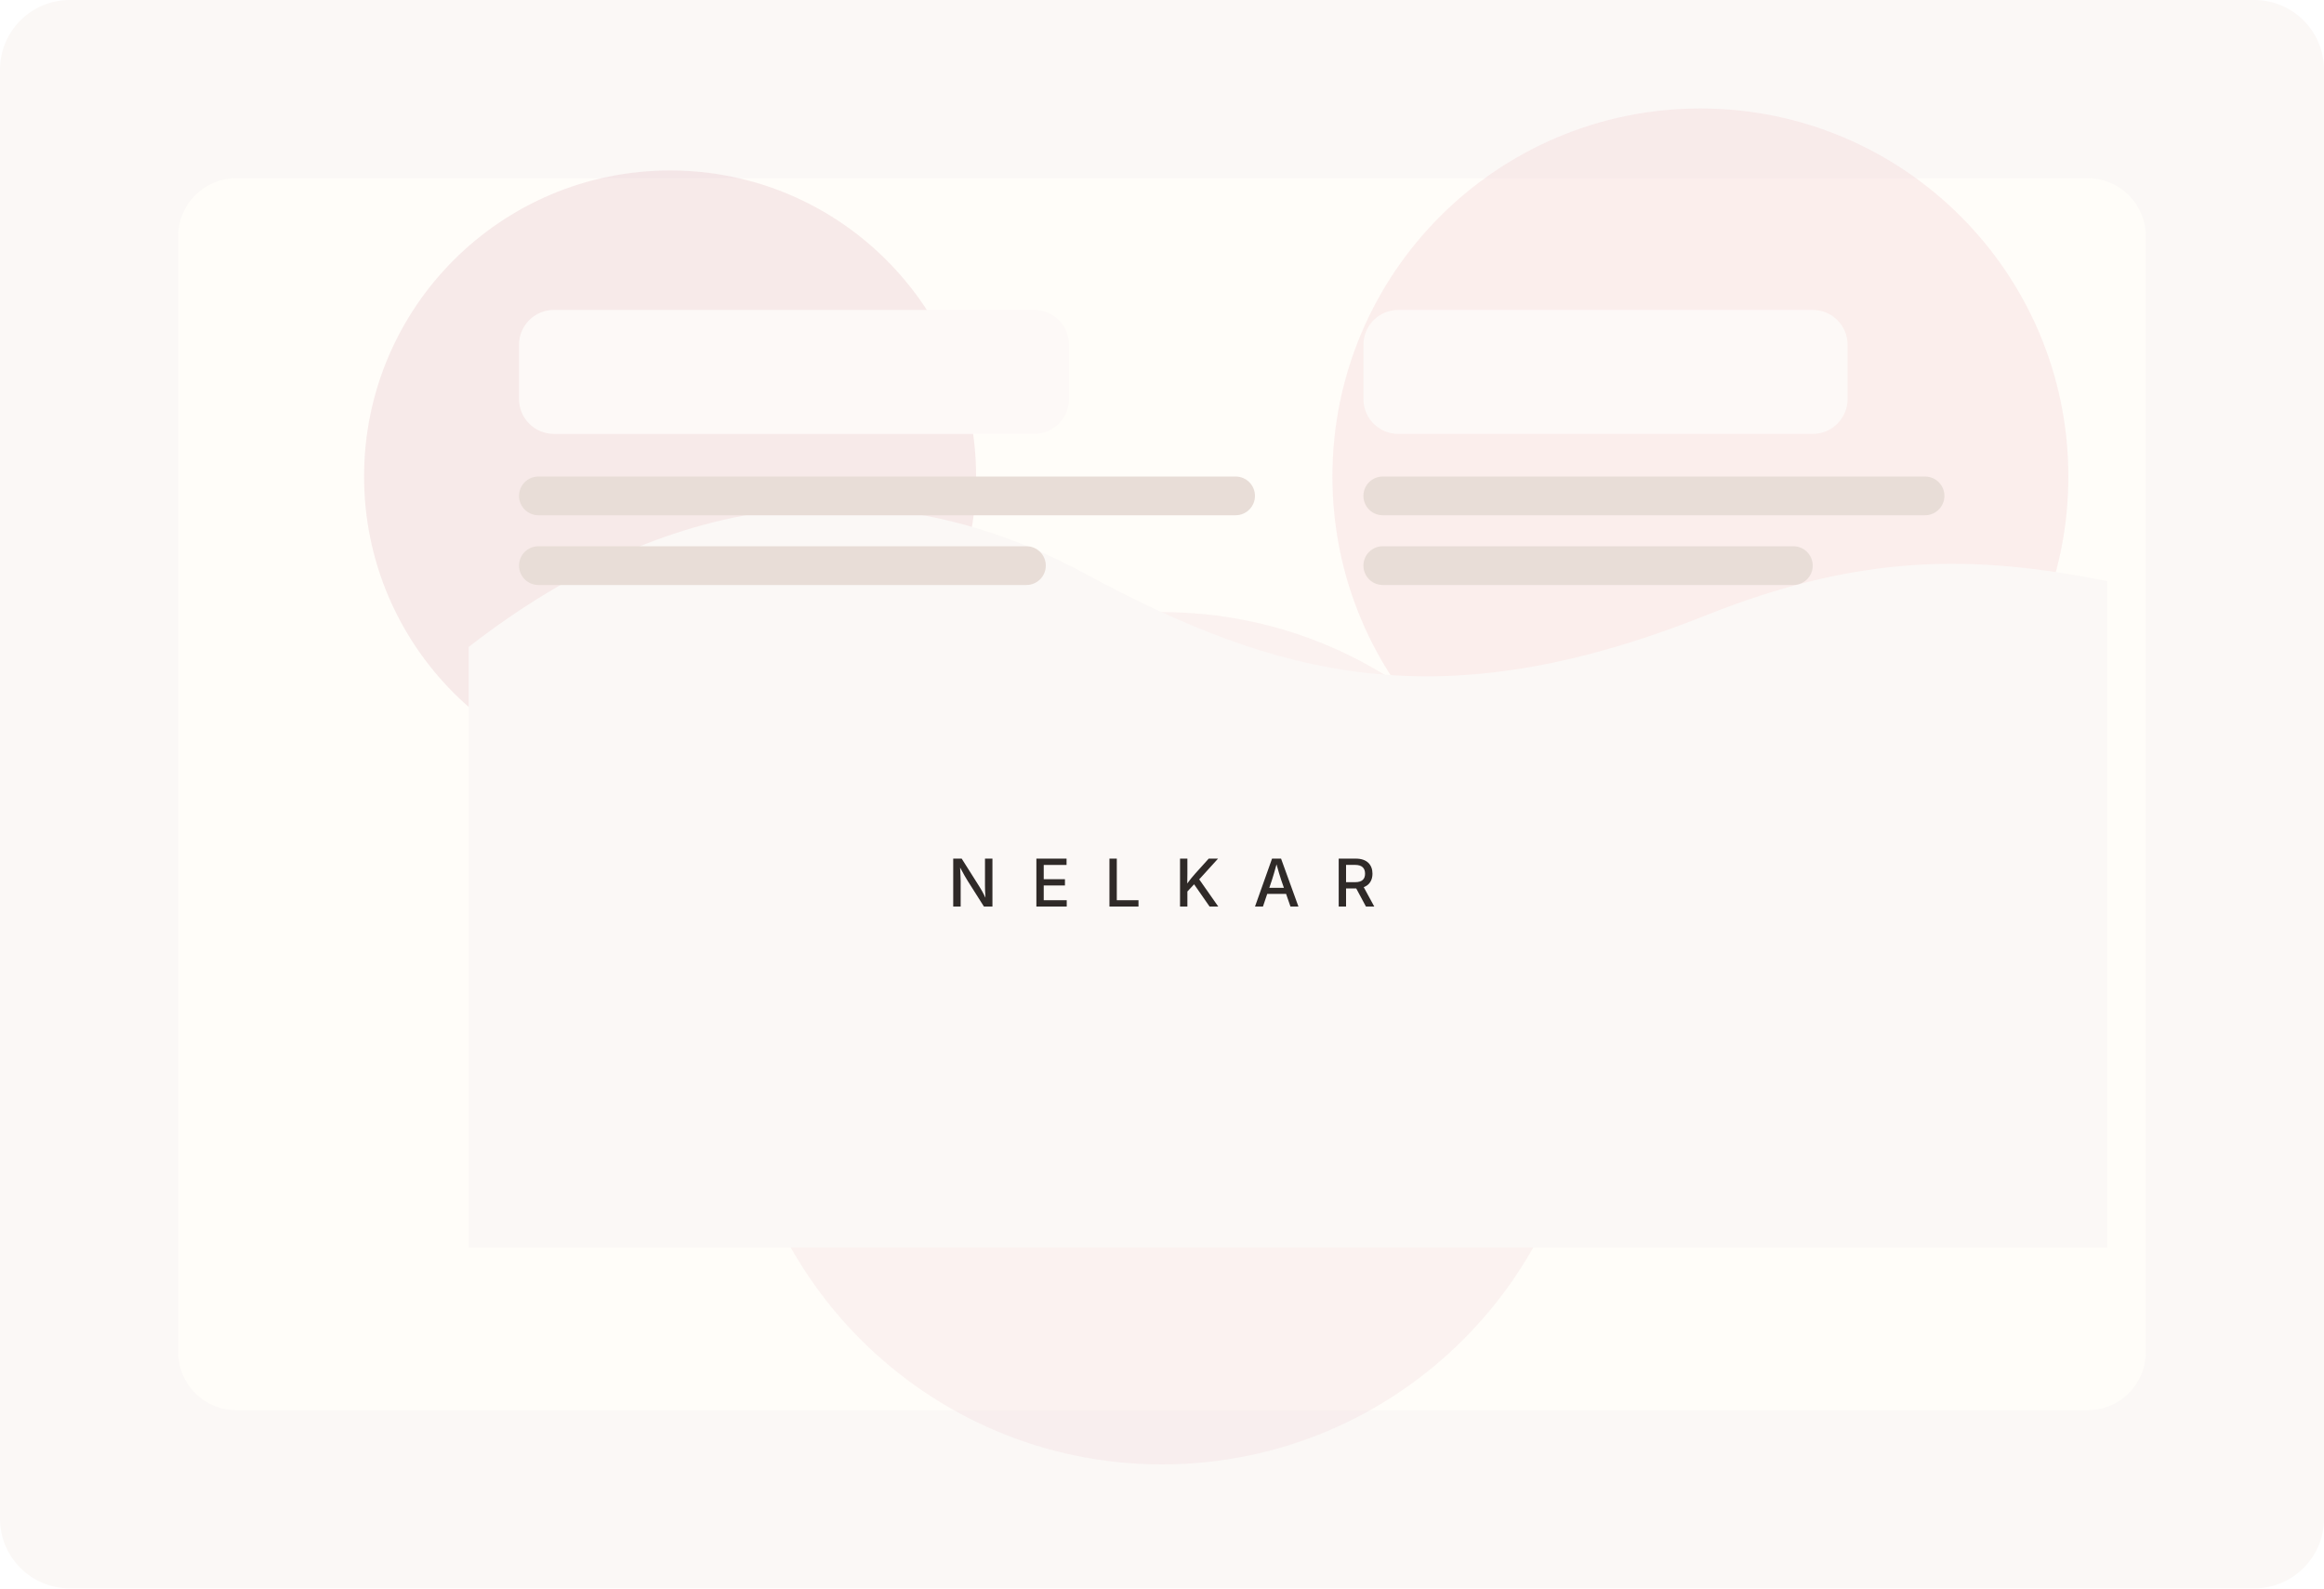
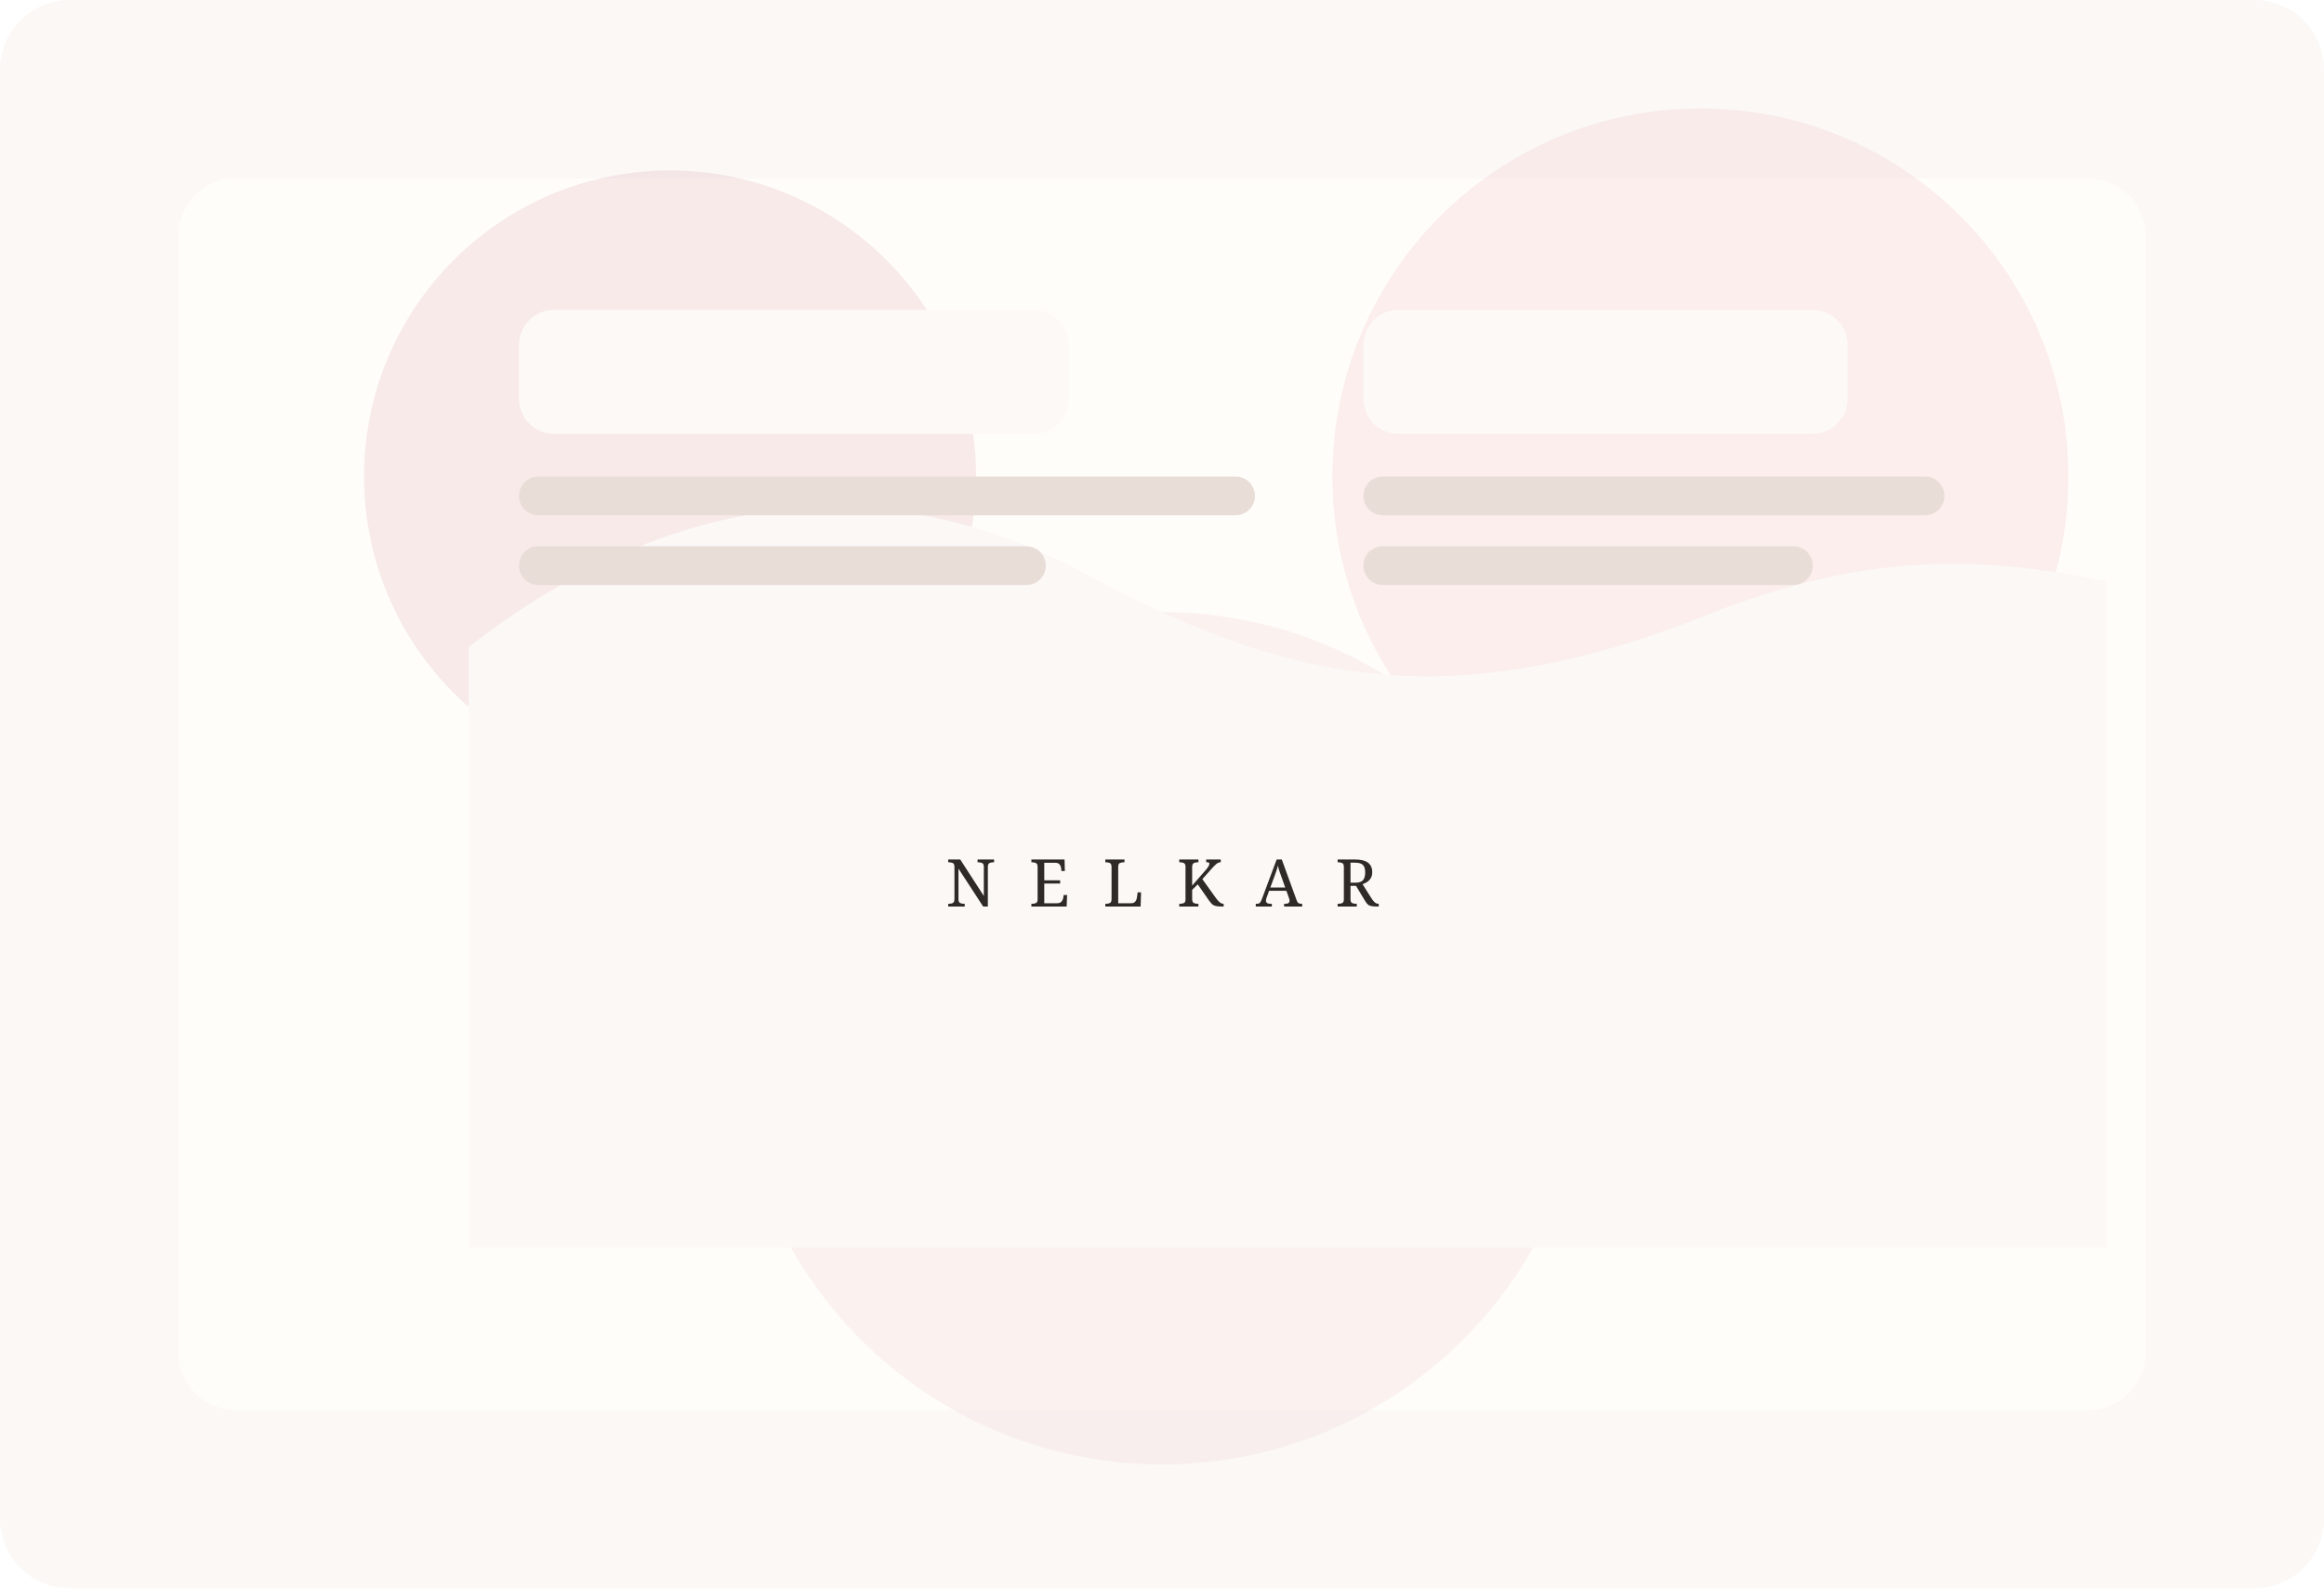
<svg xmlns="http://www.w3.org/2000/svg" width="1200" height="820" viewBox="0 0 1200 820" fill="none">
  <rect width="1200" height="820" rx="36" fill="#FBF8F6" />
  <rect x="92" y="92" width="1016" height="636" rx="30" fill="#FFFDF9" />
  <circle cx="346" cy="246" r="158" fill="#E9C6CB" fill-opacity="0.35" />
  <circle cx="878" cy="246" r="190" fill="#F4D3D6" fill-opacity="0.36" />
  <circle cx="600" cy="536" r="220" fill="#E9C6CB" fill-opacity="0.18" />
  <path d="M242 334C350 250 460 242 560 296C660 350 744 372 880 318C960 286 1018 286 1088 300V644H242V334Z" fill="#FBF8F6" />
  <rect x="268" y="160" width="284" height="64" rx="18" fill="#FDF9F7" />
  <rect x="268" y="246" width="380" height="20" rx="10" fill="#E8DDD7" />
  <rect x="268" y="282" width="272" height="20" rx="10" fill="#E8DDD7" />
  <rect x="704" y="160" width="250" height="64" rx="18" fill="#FDF9F7" />
  <rect x="704" y="246" width="300" height="20" rx="10" fill="#E8DDD7" />
  <rect x="704" y="282" width="232" height="20" rx="10" fill="#E8DDD7" />
-   <text x="600" y="468" text-anchor="middle" fill="#2F2A28" font-family="birra-pils, -apple-system, BlinkMacSystemFont, sans-serif" font-size="34" font-weight="500" letter-spacing="0.12em">N E L K A R</text>
+   <text x="600" y="468" text-anchor="middle" fill="#2F2A28" font-family="Cormorant Garamond, Georgia, serif" font-size="34" font-weight="500" letter-spacing="0.12em">N E L K A R</text>
</svg>
